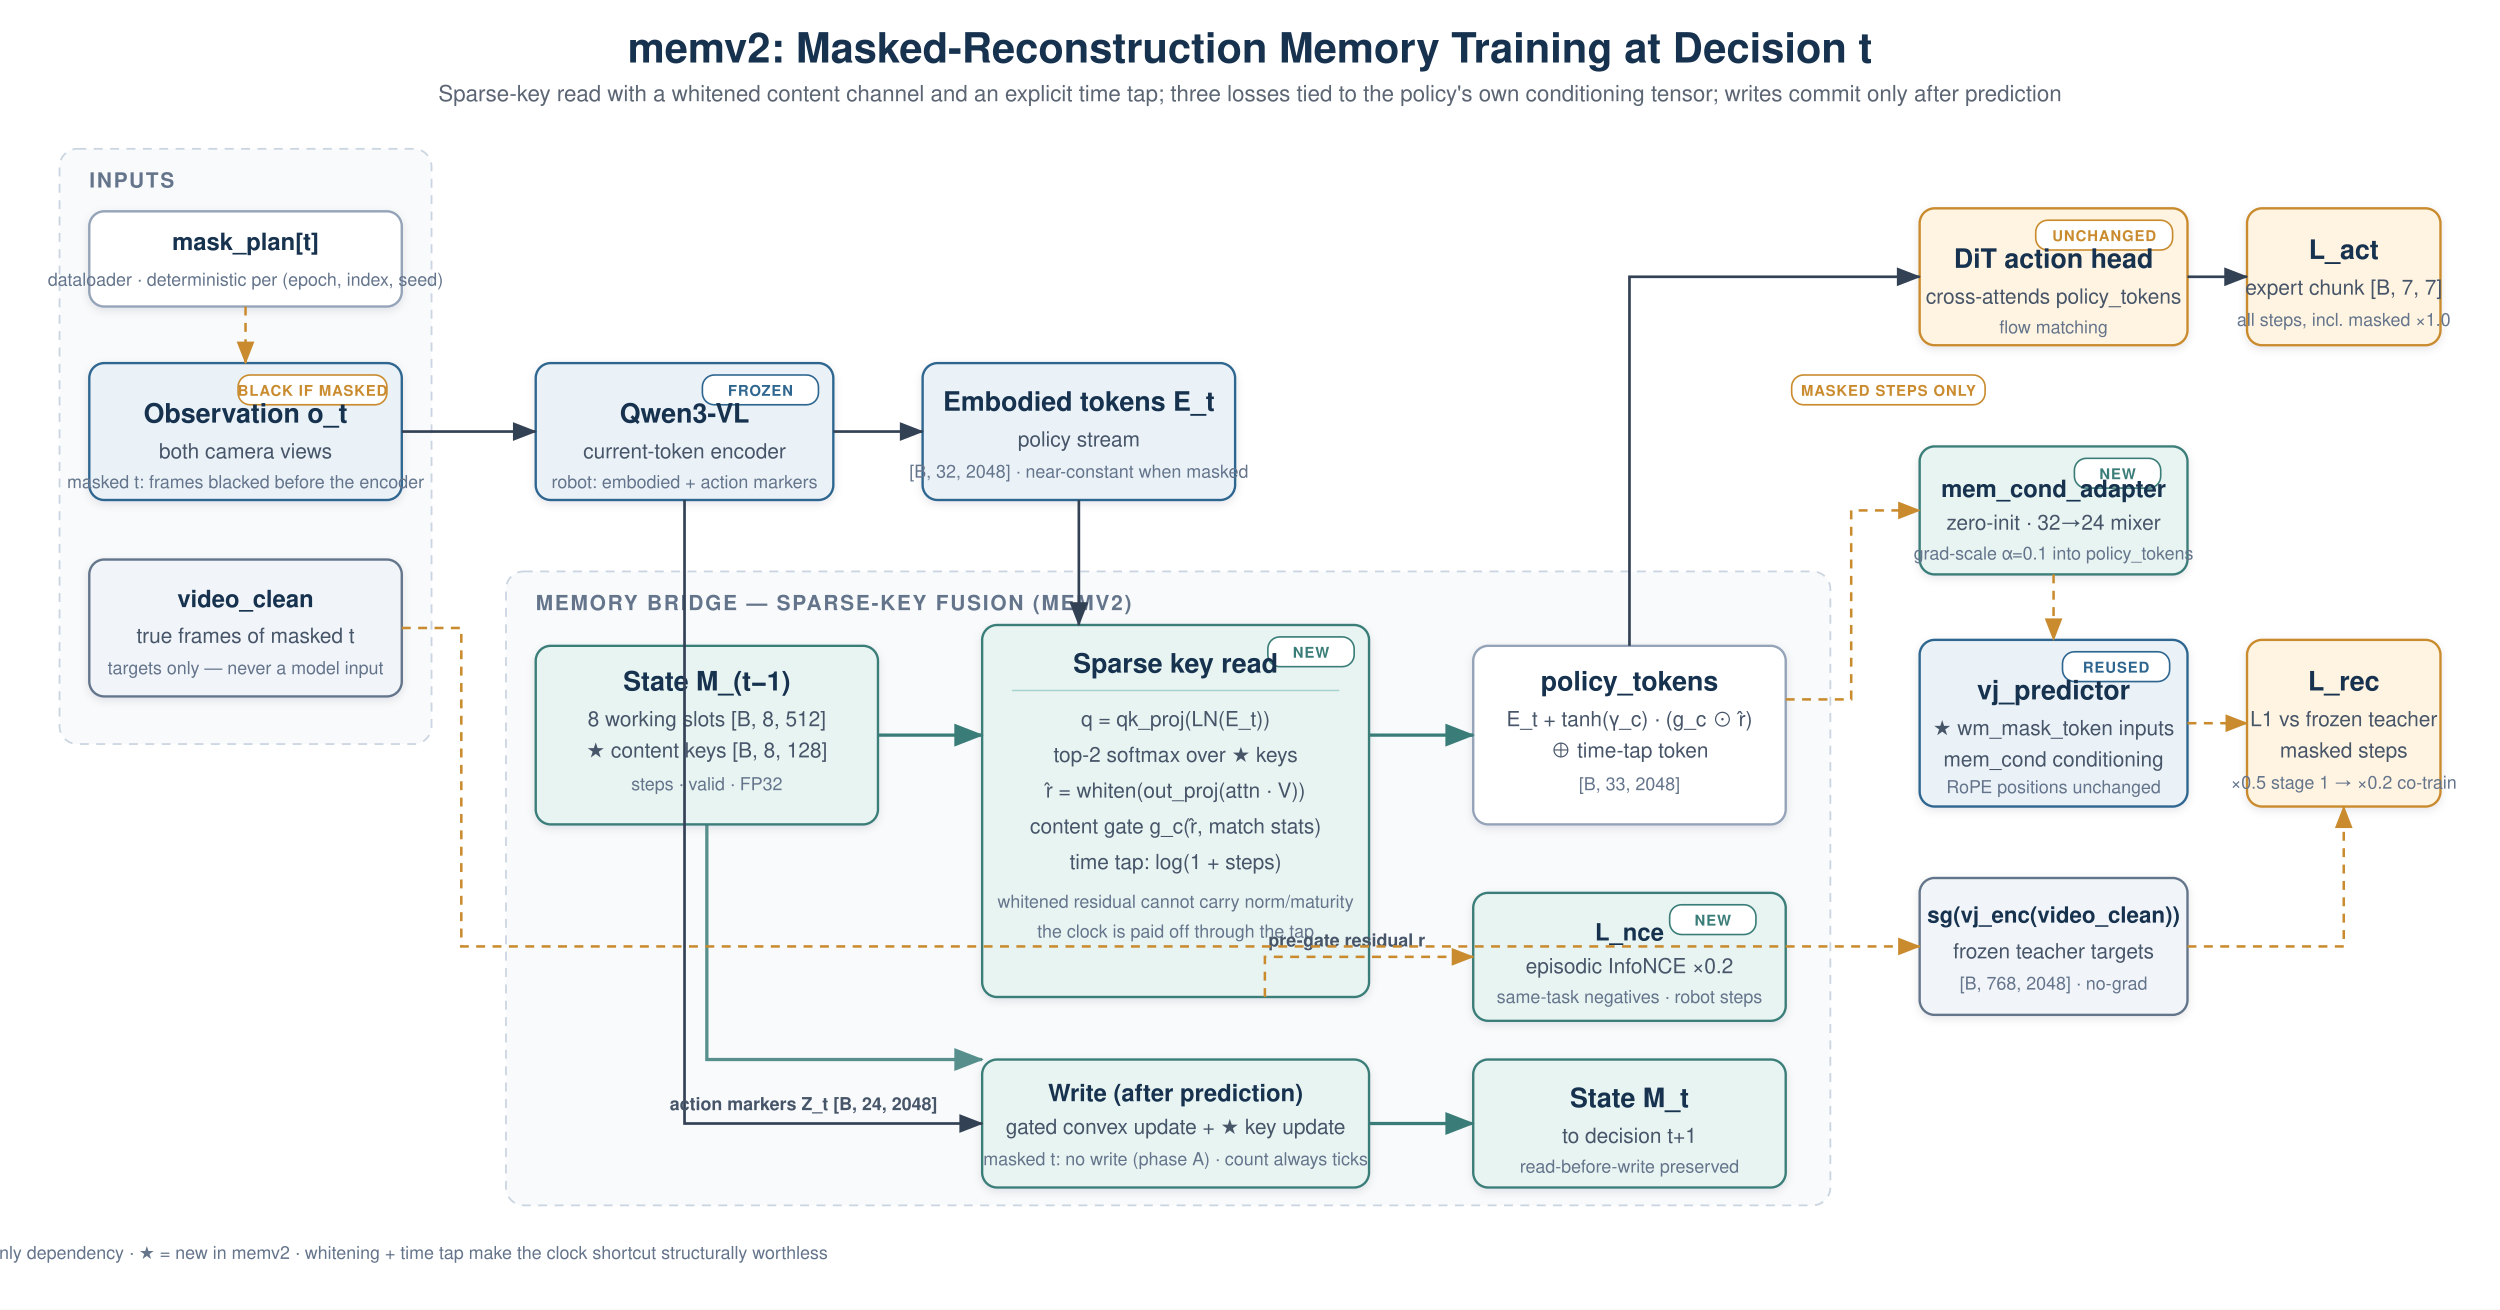
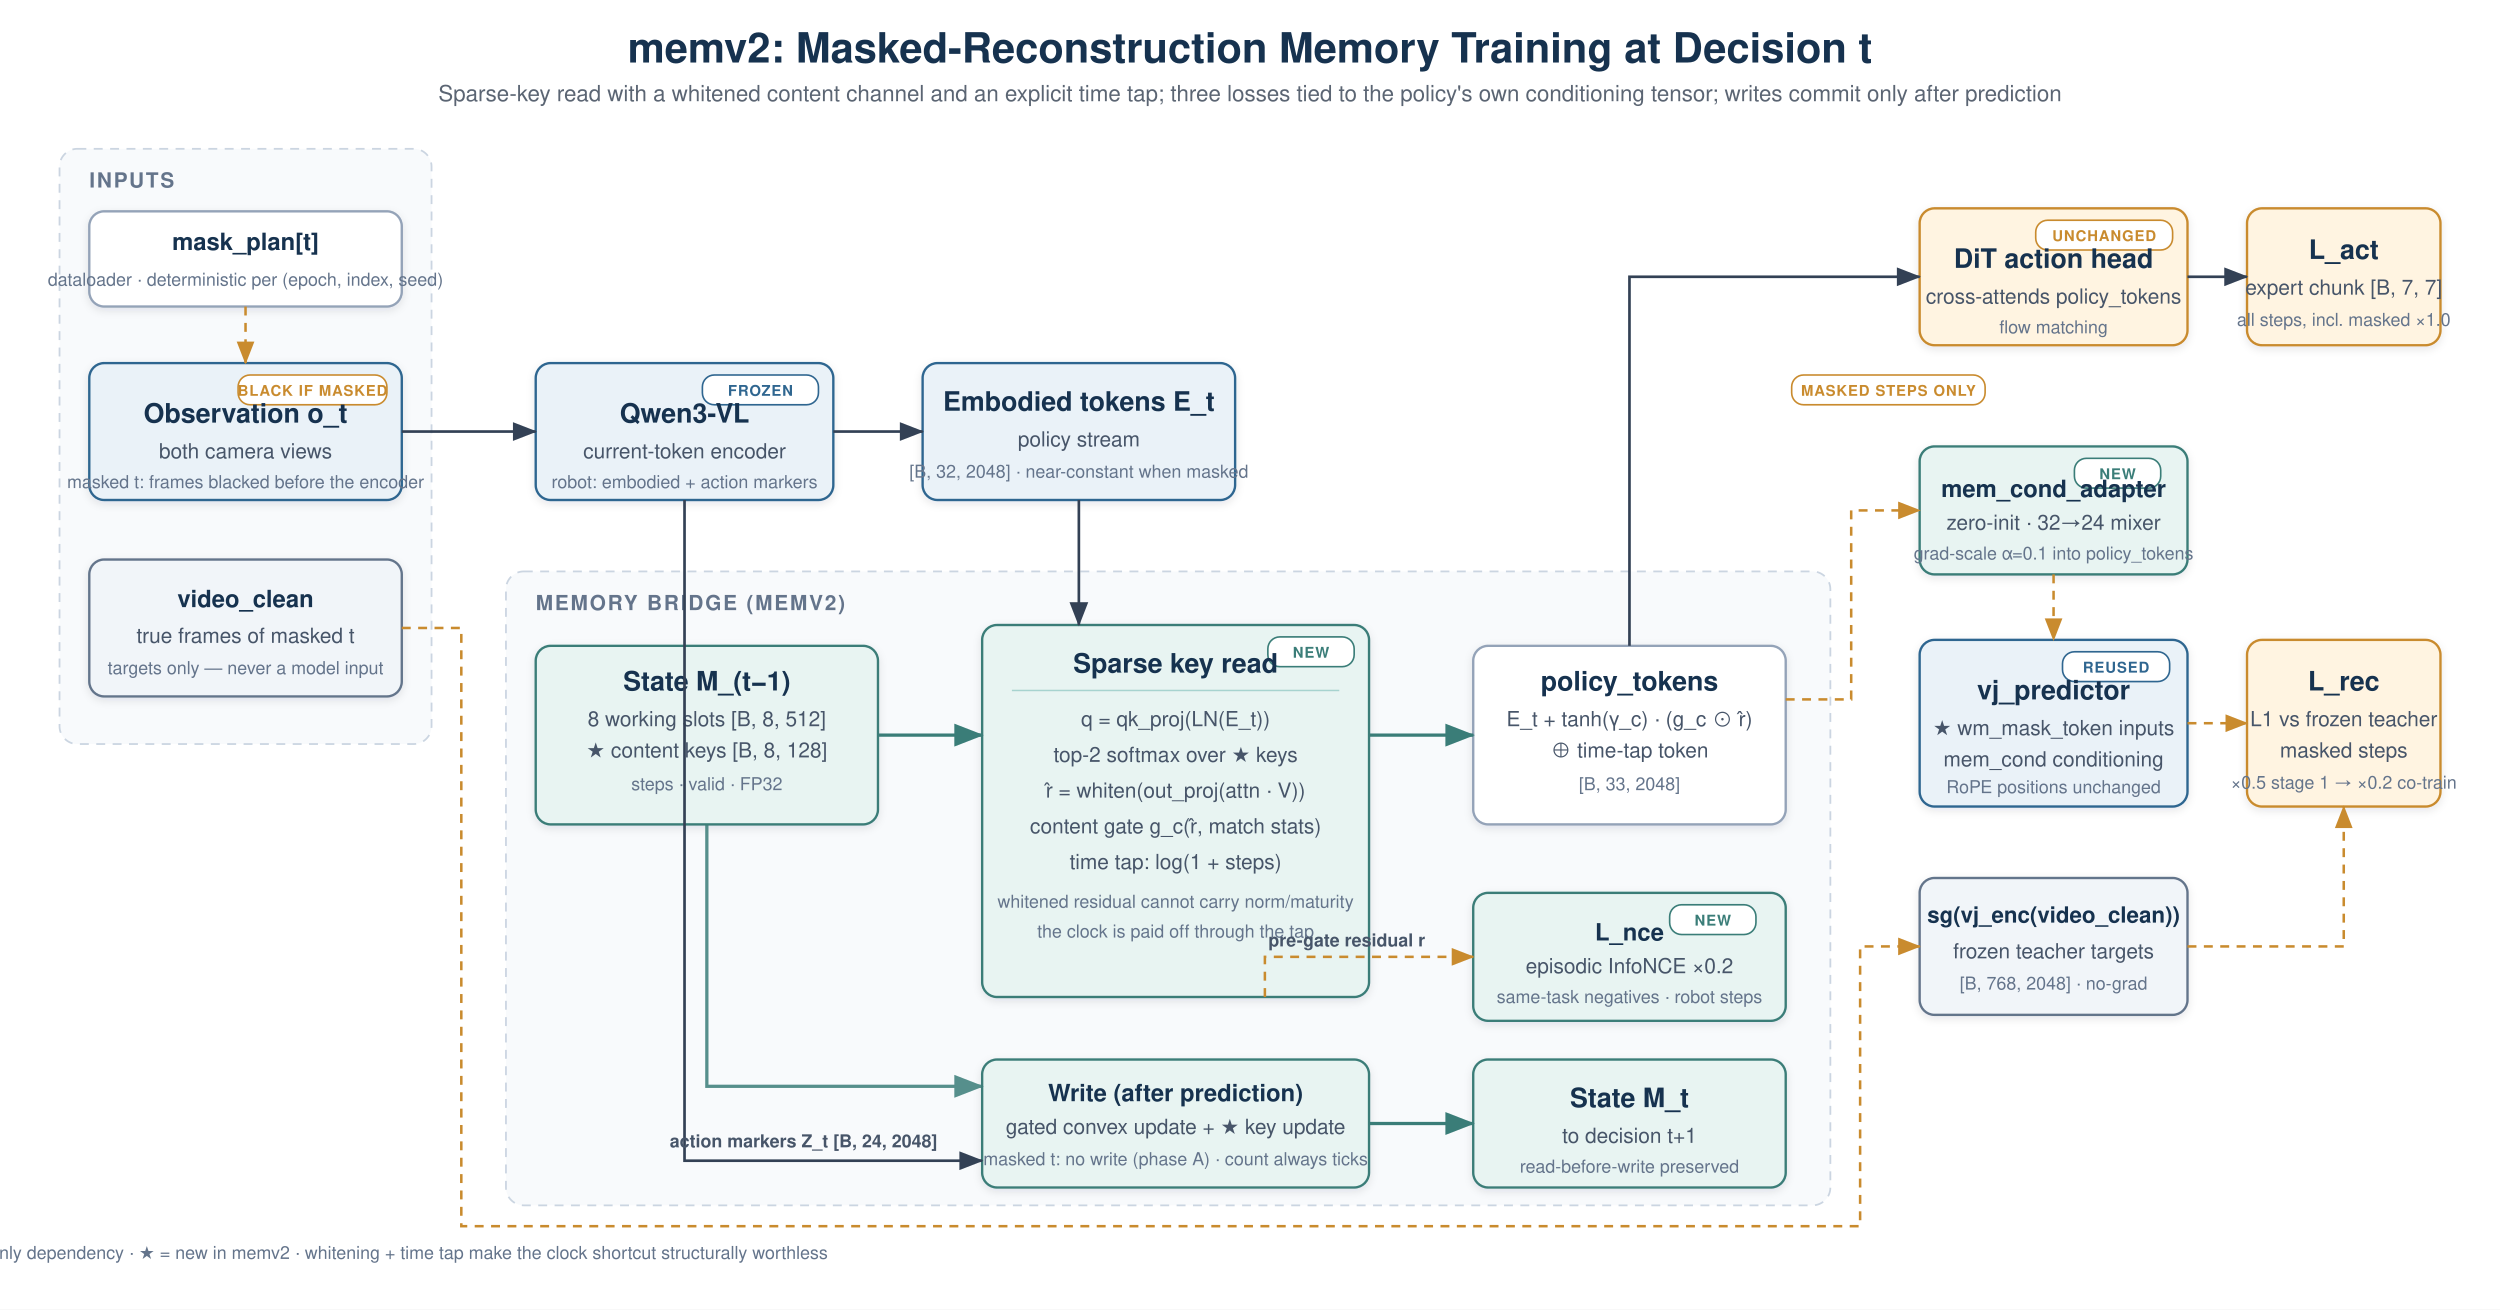
<svg xmlns="http://www.w3.org/2000/svg" width="1680" height="880" viewBox="0 0 1680 880" role="img" aria-labelledby="title desc">
  <defs>
    <marker id="arrow" markerWidth="10" markerHeight="10" refX="8.5" refY="3.5" orient="auto" markerUnits="strokeWidth">
      <path d="M0,0 L9,3.5 L0,7 Z" fill="#334155" />
    </marker>
    <marker id="arrowTeal" markerWidth="10" markerHeight="10" refX="8.5" refY="3.5" orient="auto" markerUnits="strokeWidth">
      <path d="M0,0 L9,3.5 L0,7 Z" fill="#3A7D78" />
    </marker>
    <marker id="arrowAmber" markerWidth="10" markerHeight="10" refX="8.5" refY="3.5" orient="auto" markerUnits="strokeWidth">
      <path d="M0,0 L9,3.5 L0,7 Z" fill="#C98B2E" />
    </marker>
    <filter id="softShadow" x="-15%" y="-15%" width="130%" height="140%">
      <feDropShadow dx="0" dy="2" stdDeviation="3" flood-color="#0F172A" flood-opacity="0.10" />
    </filter>
    <style>
      .title { font: 700 28px Helvetica, Arial, sans-serif; fill: #16324F; }
      .subtitle { font: 400 15px Helvetica, Arial, sans-serif; fill: #5B6573; }
      .group { fill: #F8FAFC; stroke: #CBD5E1; stroke-width: 1.2; stroke-dasharray: 6 5; }
      .group-label { font: 700 14px Helvetica, Arial, sans-serif; letter-spacing: 1.2px; fill: #64748B; }
      .box { stroke-width: 1.6; filter: url(#softShadow); }
      .blue { fill: #EAF2F8; stroke: #2F6690; }
      .teal { fill: #E8F4F2; stroke: #3A7D78; }
      .amber { fill: #FFF4E1; stroke: #C98B2E; }
      .gray { fill: #F1F5F9; stroke: #64748B; }
      .white { fill: #FFFFFF; stroke: #94A3B8; }
      .label { font: 700 18px Helvetica, Arial, sans-serif; fill: #16324F; text-anchor: middle; }
      .small { font: 400 14px Helvetica, Arial, sans-serif; fill: #475569; text-anchor: middle; }
      .tiny { font: 400 12px Helvetica, Arial, sans-serif; fill: #64748B; text-anchor: middle; }
      .edge { fill: none; stroke: #334155; stroke-width: 1.8; marker-end: url(#arrow); }
      .mem-edge { fill: none; stroke: #3A7D78; stroke-width: 2.2; marker-end: url(#arrowTeal); }
      .dependency { fill: none; stroke: #C98B2E; stroke-width: 1.7; stroke-dasharray: 6 5; marker-end: url(#arrowAmber); }
      .edge-label { font: 600 12px Helvetica, Arial, sans-serif; fill: #475569; text-anchor: middle; }
      .badge { fill: #FFFFFF; stroke-width: 1.1; }
      .badge-text { font: 700 10px Helvetica, Arial, sans-serif; letter-spacing: 0.6px; text-anchor: middle; }
    </style>
  </defs>
  <rect x="0" y="0" width="1680" height="880" fill="#FFFFFF" />
  <text x="840" y="42" class="title" text-anchor="middle">memv2: Masked-Reconstruction Memory Training at Decision t</text>
  <text x="840" y="68" class="subtitle" text-anchor="middle">Sparse-key read with a whitened content channel and an explicit time tap; three losses tied to the policy's own conditioning tensor; writes commit only after prediction</text>
  <rect x="40" y="100" width="250" height="400" rx="12" class="group" />
  <text x="60" y="126" class="group-label">INPUTS</text>
  <rect x="60" y="142" width="210" height="64" rx="10" class="box white" />
  <text x="165" y="168" class="label" style="font-size:16px">mask_plan[t]</text>
  <text x="165" y="192" class="tiny">dataloader · deterministic per (epoch, index, seed)</text>
  <rect x="60" y="244" width="210" height="92" rx="10" class="box blue" />
  <rect x="160" y="252" width="100" height="20" rx="8" class="badge" stroke="#C98B2E" />
  <text x="210" y="266" class="badge-text" fill="#C98B2E">BLACK IF MASKED</text>
  <text x="165" y="284" class="label">Observation o_t</text>
  <text x="165" y="308" class="small">both camera views</text>
  <text x="165" y="328" class="tiny">masked t: frames blacked before the encoder</text>
  <path d="M165 206 V244" class="dependency" />
  <rect x="60" y="376" width="210" height="92" rx="10" class="box gray" />
  <text x="165" y="408" class="label" style="font-size:16px">video_clean</text>
  <text x="165" y="432" class="small">true frames of masked t</text>
  <text x="165" y="453" class="tiny">targets only — never a model input</text>
  <rect x="360" y="244" width="200" height="92" rx="10" class="box blue" />
  <rect x="472" y="252" width="78" height="20" rx="8" class="badge" stroke="#2F6690" />
  <text x="511" y="266" class="badge-text" fill="#2F6690">FROZEN</text>
  <text x="460" y="284" class="label">Qwen3-VL</text>
  <text x="460" y="308" class="small">current-token encoder</text>
  <text x="460" y="328" class="tiny">robot: embodied + action markers</text>
  <path d="M270 290 H360" class="edge" />
  <rect x="620" y="244" width="210" height="92" rx="10" class="box blue" />
  <text x="725" y="276" class="label">Embodied tokens E_t</text>
  <text x="725" y="300" class="small">policy stream</text>
  <text x="725" y="321" class="tiny">[B, 32, 2048] · near-constant when masked</text>
  <path d="M560 290 H620" class="edge" />
  <rect x="340" y="384" width="890" height="426" rx="12" class="group" />
-   <text x="360" y="410" class="group-label">MEMORY BRIDGE — SPARSE-KEY FUSION (MEMV2)</text>
+   <text x="360" y="410" class="group-label">MEMORY BRIDGE (MEMV2)</text>
  <rect x="360" y="434" width="230" height="120" rx="10" class="box teal" />
  <text x="475" y="464" class="label">State M_(t−1)</text>
  <text x="475" y="488" class="small">8 working slots [B, 8, 512]</text>
  <text x="475" y="509" class="small">★ content keys [B, 8, 128]</text>
  <text x="475" y="531" class="tiny">steps · valid · FP32</text>
  <rect x="660" y="420" width="260" height="250" rx="10" class="box teal" />
  <rect x="852" y="428" width="58" height="20" rx="8" class="badge" stroke="#3A7D78" />
  <text x="881" y="442" class="badge-text" fill="#3A7D78">NEW</text>
  <text x="790" y="452" class="label">Sparse key read</text>
  <line x1="680" y1="464" x2="900" y2="464" stroke="#A7D3CF" stroke-width="1" />
  <text x="790" y="488" class="small">q = qk_proj(LN(E_t))</text>
  <text x="790" y="512" class="small">top-2 softmax over ★ keys</text>
  <text x="790" y="536" class="small">r̂ = whiten(out_proj(attn · V))</text>
  <text x="790" y="560" class="small">content gate g_c(r̂, match stats)</text>
  <text x="790" y="584" class="small">time tap: log(1 + steps)</text>
  <text x="790" y="610" class="tiny">whitened residual cannot carry norm/maturity</text>
  <text x="790" y="630" class="tiny">the clock is paid off through the tap</text>
  <path d="M590 494 H660" class="mem-edge" />
  <path d="M725 336 V420" class="edge" />
  <rect x="990" y="434" width="210" height="120" rx="10" class="box white" />
  <text x="1095" y="464" class="label">policy_tokens</text>
  <text x="1095" y="488" class="small">E_t + tanh(γ_c) · (g_c ⊙ r̂)</text>
  <text x="1095" y="509" class="small">⊕ time-tap token</text>
  <text x="1095" y="531" class="tiny">[B, 33, 2048]</text>
  <path d="M920 494 H990" class="mem-edge" />
  <rect x="990" y="600" width="210" height="86" rx="10" class="box teal" />
  <rect x="1122" y="608" width="58" height="20" rx="8" class="badge" stroke="#3A7D78" />
  <text x="1151" y="622" class="badge-text" fill="#3A7D78">NEW</text>
  <text x="1095" y="632" class="label" style="font-size:16px">L_nce</text>
  <text x="1095" y="654" class="small">episodic InfoNCE ×0.2</text>
  <text x="1095" y="674" class="tiny">same-task negatives · robot steps</text>
  <path d="M850 670 V643 H990" class="dependency" stroke="#3A7D78" marker-end="url(#arrowTeal)" />
  <text x="905" y="636" class="edge-label">pre-gate residual r</text>
  <rect x="660" y="712" width="260" height="86" rx="10" class="box teal" />
  <text x="790" y="740" class="label" style="font-size:16px">Write (after prediction)</text>
  <text x="790" y="762" class="small">gated convex update + ★ key update</text>
  <text x="790" y="783" class="tiny">masked t: no write (phase A) · count always ticks</text>
-   <path d="M460 336 V755 H660" class="edge" />
-   <text x="540" y="746" class="edge-label">action markers Z_t [B, 24, 2048]</text>
-   <path d="M475 554 V712 H620 H660" class="mem-edge" opacity="0.85" />
+   <path d="M460 336 V780 H660" class="edge" />
+   <text x="540" y="771" class="edge-label">action markers Z_t [B, 24, 2048]</text>
+   <path d="M475 554 V730 H660" class="mem-edge" opacity="0.85" />
  <rect x="990" y="712" width="210" height="86" rx="10" class="box teal" />
  <text x="1095" y="744" class="label">State M_t</text>
  <text x="1095" y="768" class="small">to decision t+1</text>
  <text x="1095" y="788" class="tiny">read-before-write preserved</text>
  <path d="M920 755 H990" class="mem-edge" />
  <rect x="1290" y="140" width="180" height="92" rx="10" class="box amber" />
  <rect x="1368" y="148" width="92" height="20" rx="8" class="badge" stroke="#C98B2E" />
  <text x="1414" y="162" class="badge-text" fill="#C98B2E">UNCHANGED</text>
  <text x="1380" y="180" class="label">DiT action head</text>
  <text x="1380" y="204" class="small">cross-attends policy_tokens</text>
  <text x="1380" y="224" class="tiny">flow matching</text>
  <path d="M1095 434 V186 H1290" class="edge" />
  <rect x="1510" y="140" width="130" height="92" rx="10" class="box amber" />
  <text x="1575" y="174" class="label">L_act</text>
  <text x="1575" y="198" class="small">expert chunk [B, 7, 7]</text>
  <text x="1575" y="219" class="tiny">all steps, incl. masked ×1.0</text>
  <path d="M1470 186 H1510" class="edge" />
  <rect x="1290" y="300" width="180" height="86" rx="10" class="box teal" />
  <rect x="1394" y="308" width="58" height="20" rx="8" class="badge" stroke="#3A7D78" />
  <text x="1423" y="322" class="badge-text" fill="#3A7D78">NEW</text>
  <text x="1380" y="334" class="label" style="font-size:16px">mem_cond_adapter</text>
  <text x="1380" y="356" class="small">zero-init · 32→24 mixer</text>
  <text x="1380" y="376" class="tiny">grad-scale α=0.1 into policy_tokens</text>
  <path d="M1200 470 H1244 V343 H1290" class="dependency" />
  <rect x="1204" y="252" width="130" height="20" rx="8" class="badge" stroke="#C98B2E" />
  <text x="1269" y="266" class="badge-text" fill="#C98B2E">MASKED STEPS ONLY</text>
  <rect x="1290" y="430" width="180" height="112" rx="10" class="box blue" />
  <rect x="1386" y="438" width="72" height="20" rx="8" class="badge" stroke="#2F6690" />
  <text x="1422" y="452" class="badge-text" fill="#2F6690">REUSED</text>
  <text x="1380" y="470" class="label">vj_predictor</text>
  <text x="1380" y="494" class="small">★ wm_mask_token inputs</text>
  <text x="1380" y="515" class="small">mem_cond conditioning</text>
  <text x="1380" y="533" class="tiny">RoPE positions unchanged</text>
  <path d="M1380 386 V430" class="dependency" />
  <rect x="1510" y="430" width="130" height="112" rx="10" class="box amber" />
  <text x="1575" y="464" class="label">L_rec</text>
  <text x="1575" y="488" class="small">L1 vs frozen teacher</text>
  <text x="1575" y="509" class="small">masked steps</text>
  <text x="1575" y="530" class="tiny">×0.5 stage 1 → ×0.2 co-train</text>
  <path d="M1470 486 H1510" class="dependency" />
  <rect x="1290" y="590" width="180" height="92" rx="10" class="box gray" />
  <text x="1380" y="620" class="label" style="font-size:15px">sg(vj_enc(video_clean))</text>
  <text x="1380" y="644" class="small">frozen teacher targets</text>
  <text x="1380" y="665" class="tiny">[B, 768, 2048] · no-grad</text>
-   <path d="M270 422 H310 V636 H1290" class="dependency" />
+   <path d="M270 422 H310 V824 H1250 V636 H1290" class="dependency" />
  <path d="M1470 636 H1575 V542" class="dependency" />
  <text x="60" y="846" class="tiny" text-anchor="start">solid = tensor flow · teal = memory path · dashed amber = masked-step or target-only dependency · ★ = new in memv2 · whitening + time tap make the clock shortcut structurally worthless</text>
</svg>
